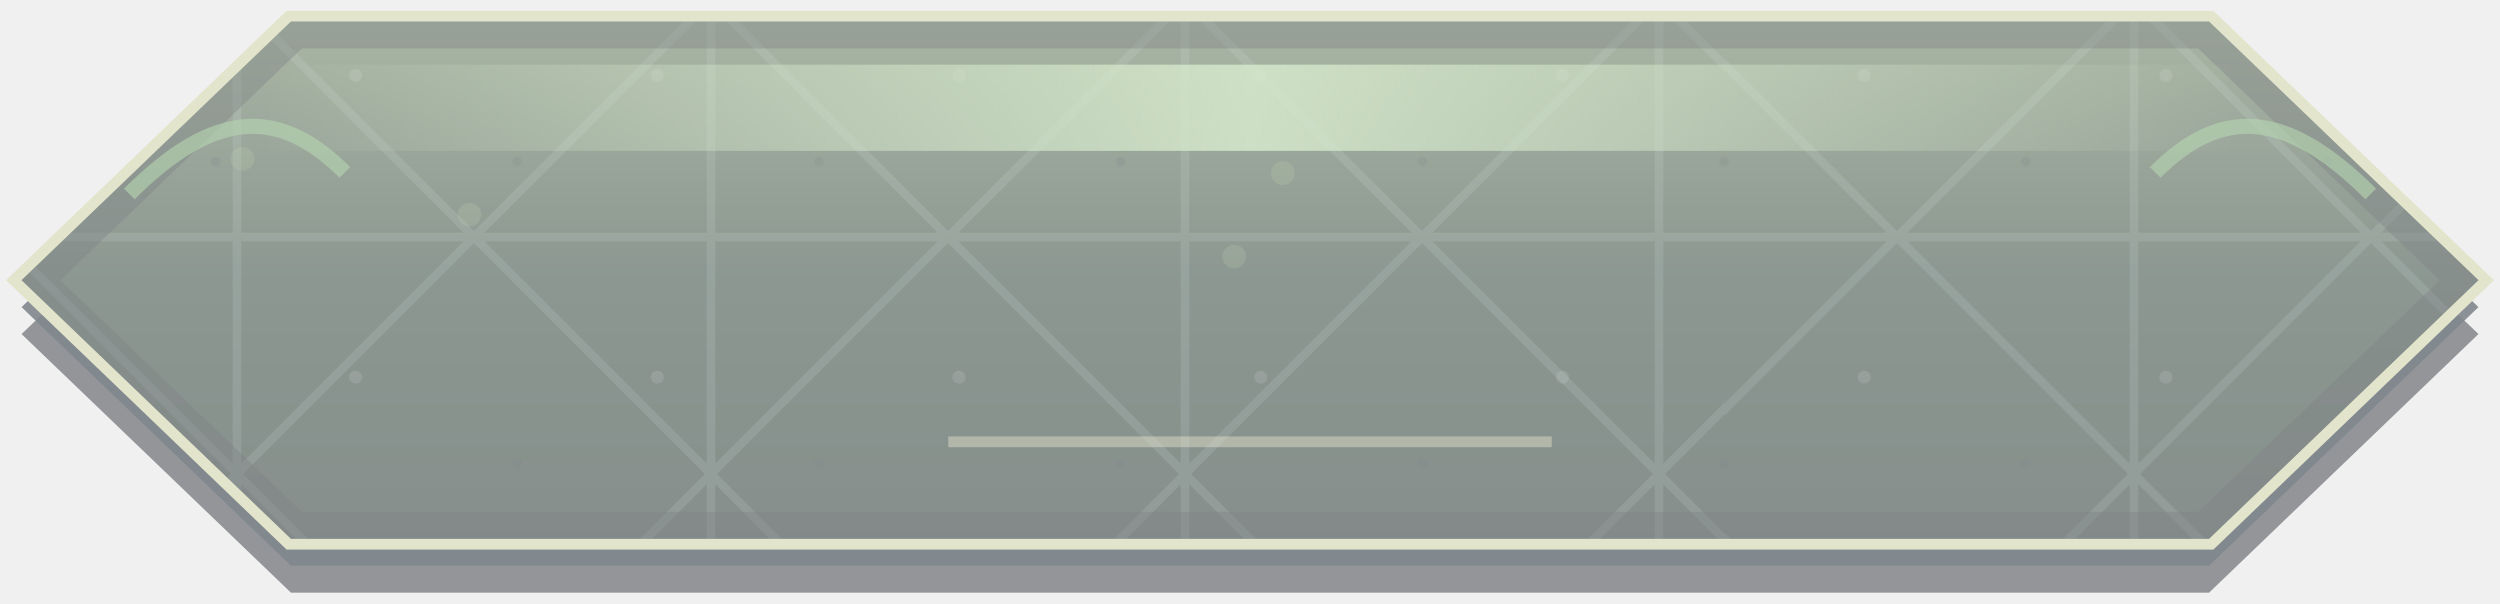
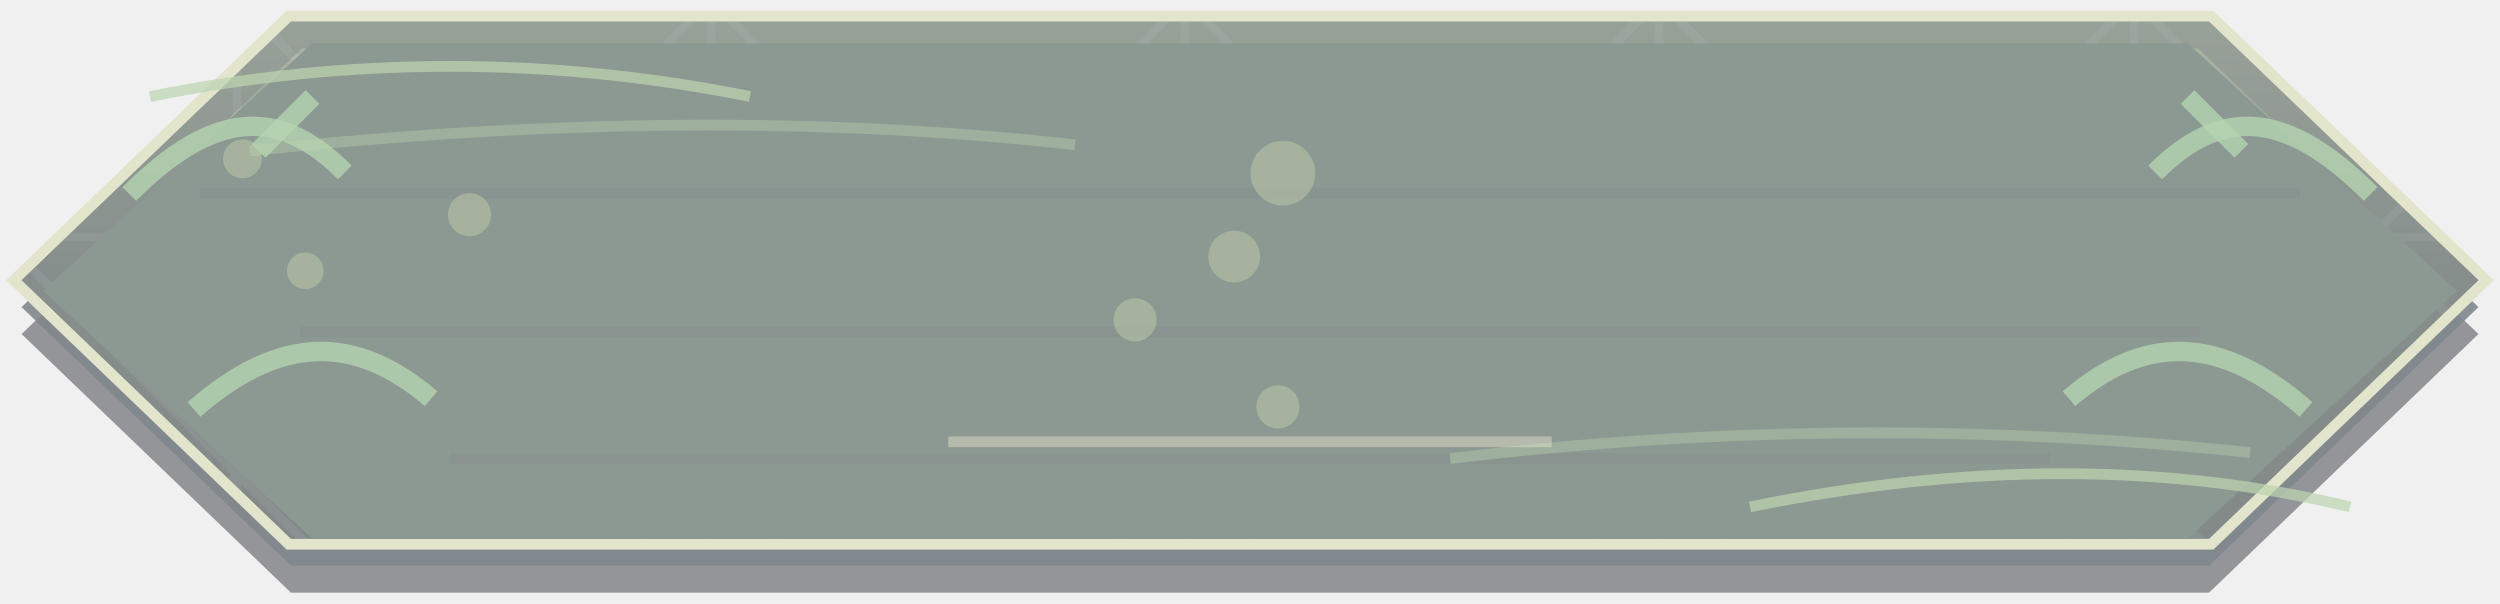
<svg xmlns="http://www.w3.org/2000/svg" width="464" height="112" viewBox="0 0 232 56" role="img" aria-label="M7 secondary-hex-button disabled" data-style="m11-enchanted-forest@0.1.0" data-geometry-shape="wide-hexagon" data-corner-radius="2" data-end-cap-depth="25">
  <defs>
    <linearGradient id="m11-secondary-hex-button-232x56-disabled-plate" x1="0" y1="0" x2="0" y2="1">
      <stop offset="0" stop-color="#5C7650" />
      <stop offset=".48" stop-color="#20382B" />
      <stop offset="1" stop-color="#13251E" />
    </linearGradient>
    <linearGradient id="m11-secondary-hex-button-232x56-disabled-primary" x1="0" y1="0" x2="0" y2="1">
      <stop offset="0" stop-color="#F1E8C8" />
      <stop offset=".45" stop-color="#66D9B2" />
      <stop offset="1" stop-color="#2A856F" />
    </linearGradient>
    <linearGradient id="m11-secondary-hex-button-232x56-disabled-energy" x1="0" y1="0" x2="1" y2="0">
      <stop offset="0" stop-color="#B8E0A5" stop-opacity="0" />
      <stop offset=".5" stop-color="#B8E0A5" stop-opacity=".86" />
      <stop offset="1" stop-color="#B8E0A5" stop-opacity="0" />
    </linearGradient>
    <pattern id="m11-secondary-hex-button-232x56-disabled-grain" width="28" height="28" patternUnits="userSpaceOnUse">
      <circle cx="5" cy="7" r=".6" fill="#FFFFFF" fill-opacity=".12" />
      <circle cx="20" cy="15" r=".45" fill="#061321" fill-opacity=".2" />
    </pattern>
    <pattern id="m11-secondary-hex-button-232x56-disabled-plate-pattern" width="44" height="44" patternUnits="userSpaceOnUse">
      <path d="M0 22H44M22 0V44M0 22L22 0 44 22 22 44Z" fill="none" stroke="#D8FBFF" stroke-opacity=".12" stroke-width=".8" />
    </pattern>
    <mask id="m11-secondary-hex-button-232x56-disabled-mask">
      <path d="M27 2H205L230 26L205 50H27L2 26Z" fill="white" />
    </mask>
  </defs>
  <g opacity="0.48">
    <g id="m11-secondary-hex-button-232x56-disabled-outer-shadow" data-layer="outer-shadow" transform="translate(0 5)">
      <path d="M27 2H205L230 26L205 50H27L2 26Z" fill="#020812" opacity=".82" />
    </g>
    <g id="m11-secondary-hex-button-232x56-disabled-connected-depth" data-layer="connected-depth" transform="translate(0 2.5)">
      <path d="M27 2H205L230 26L205 50H27L2 26Z" fill="#071522" opacity=".9" />
    </g>
    <g id="m11-secondary-hex-button-232x56-disabled-outer-frame" data-layer="outer-frame">
      <path d="M27 2H205L230 26L205 50H27L2 26Z" fill="#071421" stroke="#D4D9A6" stroke-width="2" stroke-linejoin="miter" />
    </g>
    <g id="m11-secondary-hex-button-232x56-disabled-inner-plate-fill" data-layer="inner-plate-fill">
      <path d="M27 2H205L230 26L205 50H27L2 26Z" fill="url(#m11-secondary-hex-button-232x56-disabled-plate)" />
    </g>
    <g id="m11-secondary-hex-button-232x56-disabled-surface-grain" data-layer="surface-grain" data-material-source="m8-ice-grain" mask="url(#m11-secondary-hex-button-232x56-disabled-mask)">
      <rect width="232" height="56" fill="url(#m11-secondary-hex-button-232x56-disabled-grain)" />
    </g>
    <g id="m11-secondary-hex-button-232x56-disabled-surface-pattern" data-layer="surface-pattern" data-material-source="m8-crystal-facet-pattern" mask="url(#m11-secondary-hex-button-232x56-disabled-mask)">
      <rect width="232" height="56" fill="url(#m11-secondary-hex-button-232x56-disabled-plate-pattern)" />
    </g>
    <g id="m11-secondary-hex-button-232x56-disabled-side-bevel-shade" data-layer="side-bevel-shade" mask="url(#m11-secondary-hex-button-232x56-disabled-mask)">
      <path d="M27 2H205L230 26L205 50H27L2 26Z" fill="none" stroke="#020812" stroke-opacity=".38" stroke-width="5" />
    </g>
    <g id="m11-secondary-hex-button-232x56-disabled-top-bevel-highlight" data-layer="top-bevel-highlight" mask="url(#m11-secondary-hex-button-232x56-disabled-mask)">
      <path d="M35 8H197" stroke="#FFFFFF" stroke-opacity=".55" stroke-width="3" stroke-linecap="square" />
    </g>
    <g id="m11-secondary-hex-button-232x56-disabled-cold-edge-accent" data-layer="cold-edge-accent" data-material-source="m8-cold-edge-accent" mask="url(#m11-secondary-hex-button-232x56-disabled-mask)">
      <rect x="25" y="6" width="182" height="8" fill="url(#m11-secondary-hex-button-232x56-disabled-energy)" />
    </g>
    <g id="m11-secondary-hex-button-232x56-disabled-ornament-decal" data-layer="ornament-decal" data-material-source="m7-ornament-marks" mask="url(#m11-secondary-hex-button-232x56-disabled-mask)">
      <path d="M33 43h16M183 43h16" stroke="#E6FCFF" stroke-opacity=".5" stroke-width="2" />
    </g>
-     <g id="m11-secondary-hex-button-moss-variation" data-layer="forest-variation" data-variation-seed="51731" data-variation-baseline="false" fill="#9BCB78" fill-opacity=".18">
-       <circle cx="119.05" cy="16.07" r="1.1" />
-       <circle cx="114.53" cy="23.81" r="1.1" />
-       <circle cx="22.50" cy="14.74" r="1.1" />
-       <circle cx="43.57" cy="19.92" r="1.1" />
+     <g id="m11-secondary-hex-button-material-stack" data-layer="forest-material-stack" data-material-families="weathered-stone,dark-wood,moss-lichen">
+       <path d="M29 4H203L228 27L203 50H29L4 27Z" fill="#20382B" />
+       <path d="M18.56 17.92H213.44M27.84 30.8H204.16M41.76 42.56H190.24" stroke="#182E24" stroke-width="1" stroke-opacity=".82" />
+       <path d="M23.2 14Q64.96 9.52 99.76 13.44M134.56 42.56Q171.68 38.08 208.8 42" fill="none" stroke="#4D6E45" stroke-width="1" stroke-opacity=".9" />
+       <path d="M13.92 8.96Q41.76 3.36 69.6 8.96M162.4 47.04Q192.56 40.88 218.08 47.04" fill="none" stroke="#84B66A" stroke-width="1" stroke-opacity=".72" />
    </g>
-     <g id="m11-secondary-hex-button-leaf-vine-ornament" data-layer="forest-ornament" data-ornament="leaf-vine" data-ornament-count="4" fill="none" stroke="#76B86D" stroke-opacity=".62" stroke-width="1.4">
-       <path d="M12 18c8-8 14-8 20-2M220 18c-8-8-14-8-20-2" />
+     <g id="m11-secondary-hex-button-moss-variation" data-layer="forest-variation" data-variation-seed="51731" data-variation-baseline="false" fill="#A6CC72" fill-opacity=".38">
+       <circle cx="119.05" cy="16.07" r="3.0" />
+       <circle cx="114.53" cy="23.81" r="2.4" />
+       <circle cx="22.50" cy="14.74" r="1.8" />
+       <circle cx="43.57" cy="19.92" r="2.0" />
+       <circle cx="105.33" cy="29.68" r="2.0" />
+       <circle cx="118.59" cy="37.76" r="2.0" />
+       <circle cx="28.33" cy="25.13" r="1.7" />
+     </g>
+     <g id="m11-secondary-hex-button-leaf-vine-ornament" data-layer="forest-ornament" data-ornament="leaf-vine" data-ornament-count="4" fill="none" stroke="#76B86D" stroke-opacity=".78" stroke-width="1.8">
+       <path d="M12 18c8-8 14-8 20-2M220 18c-8-8-14-8-20-2M18 38c8-7 15-7 22-1M214 38c-8-7-15-7-22-1" />
+       <path d="M24 14l5-5M208 14l-5-5" />
    </g>
    <g id="m11-secondary-hex-button-parchment-typography" data-layer="forest-typography" data-typography-preset="m11-parchment-sage-action" data-semantic-text="required">
      <path d="M88 41h56" stroke="#EDE3B4" stroke-opacity=".42" />
    </g>
    <g id="m11-enchanted-forest-secondary-hex-button-content" data-layer="content" data-slot="editable-secondary-hex-button-content" data-safe-x="39" data-safe-y="8" data-safe-width="154" data-safe-height="38" />
  </g>
</svg>
